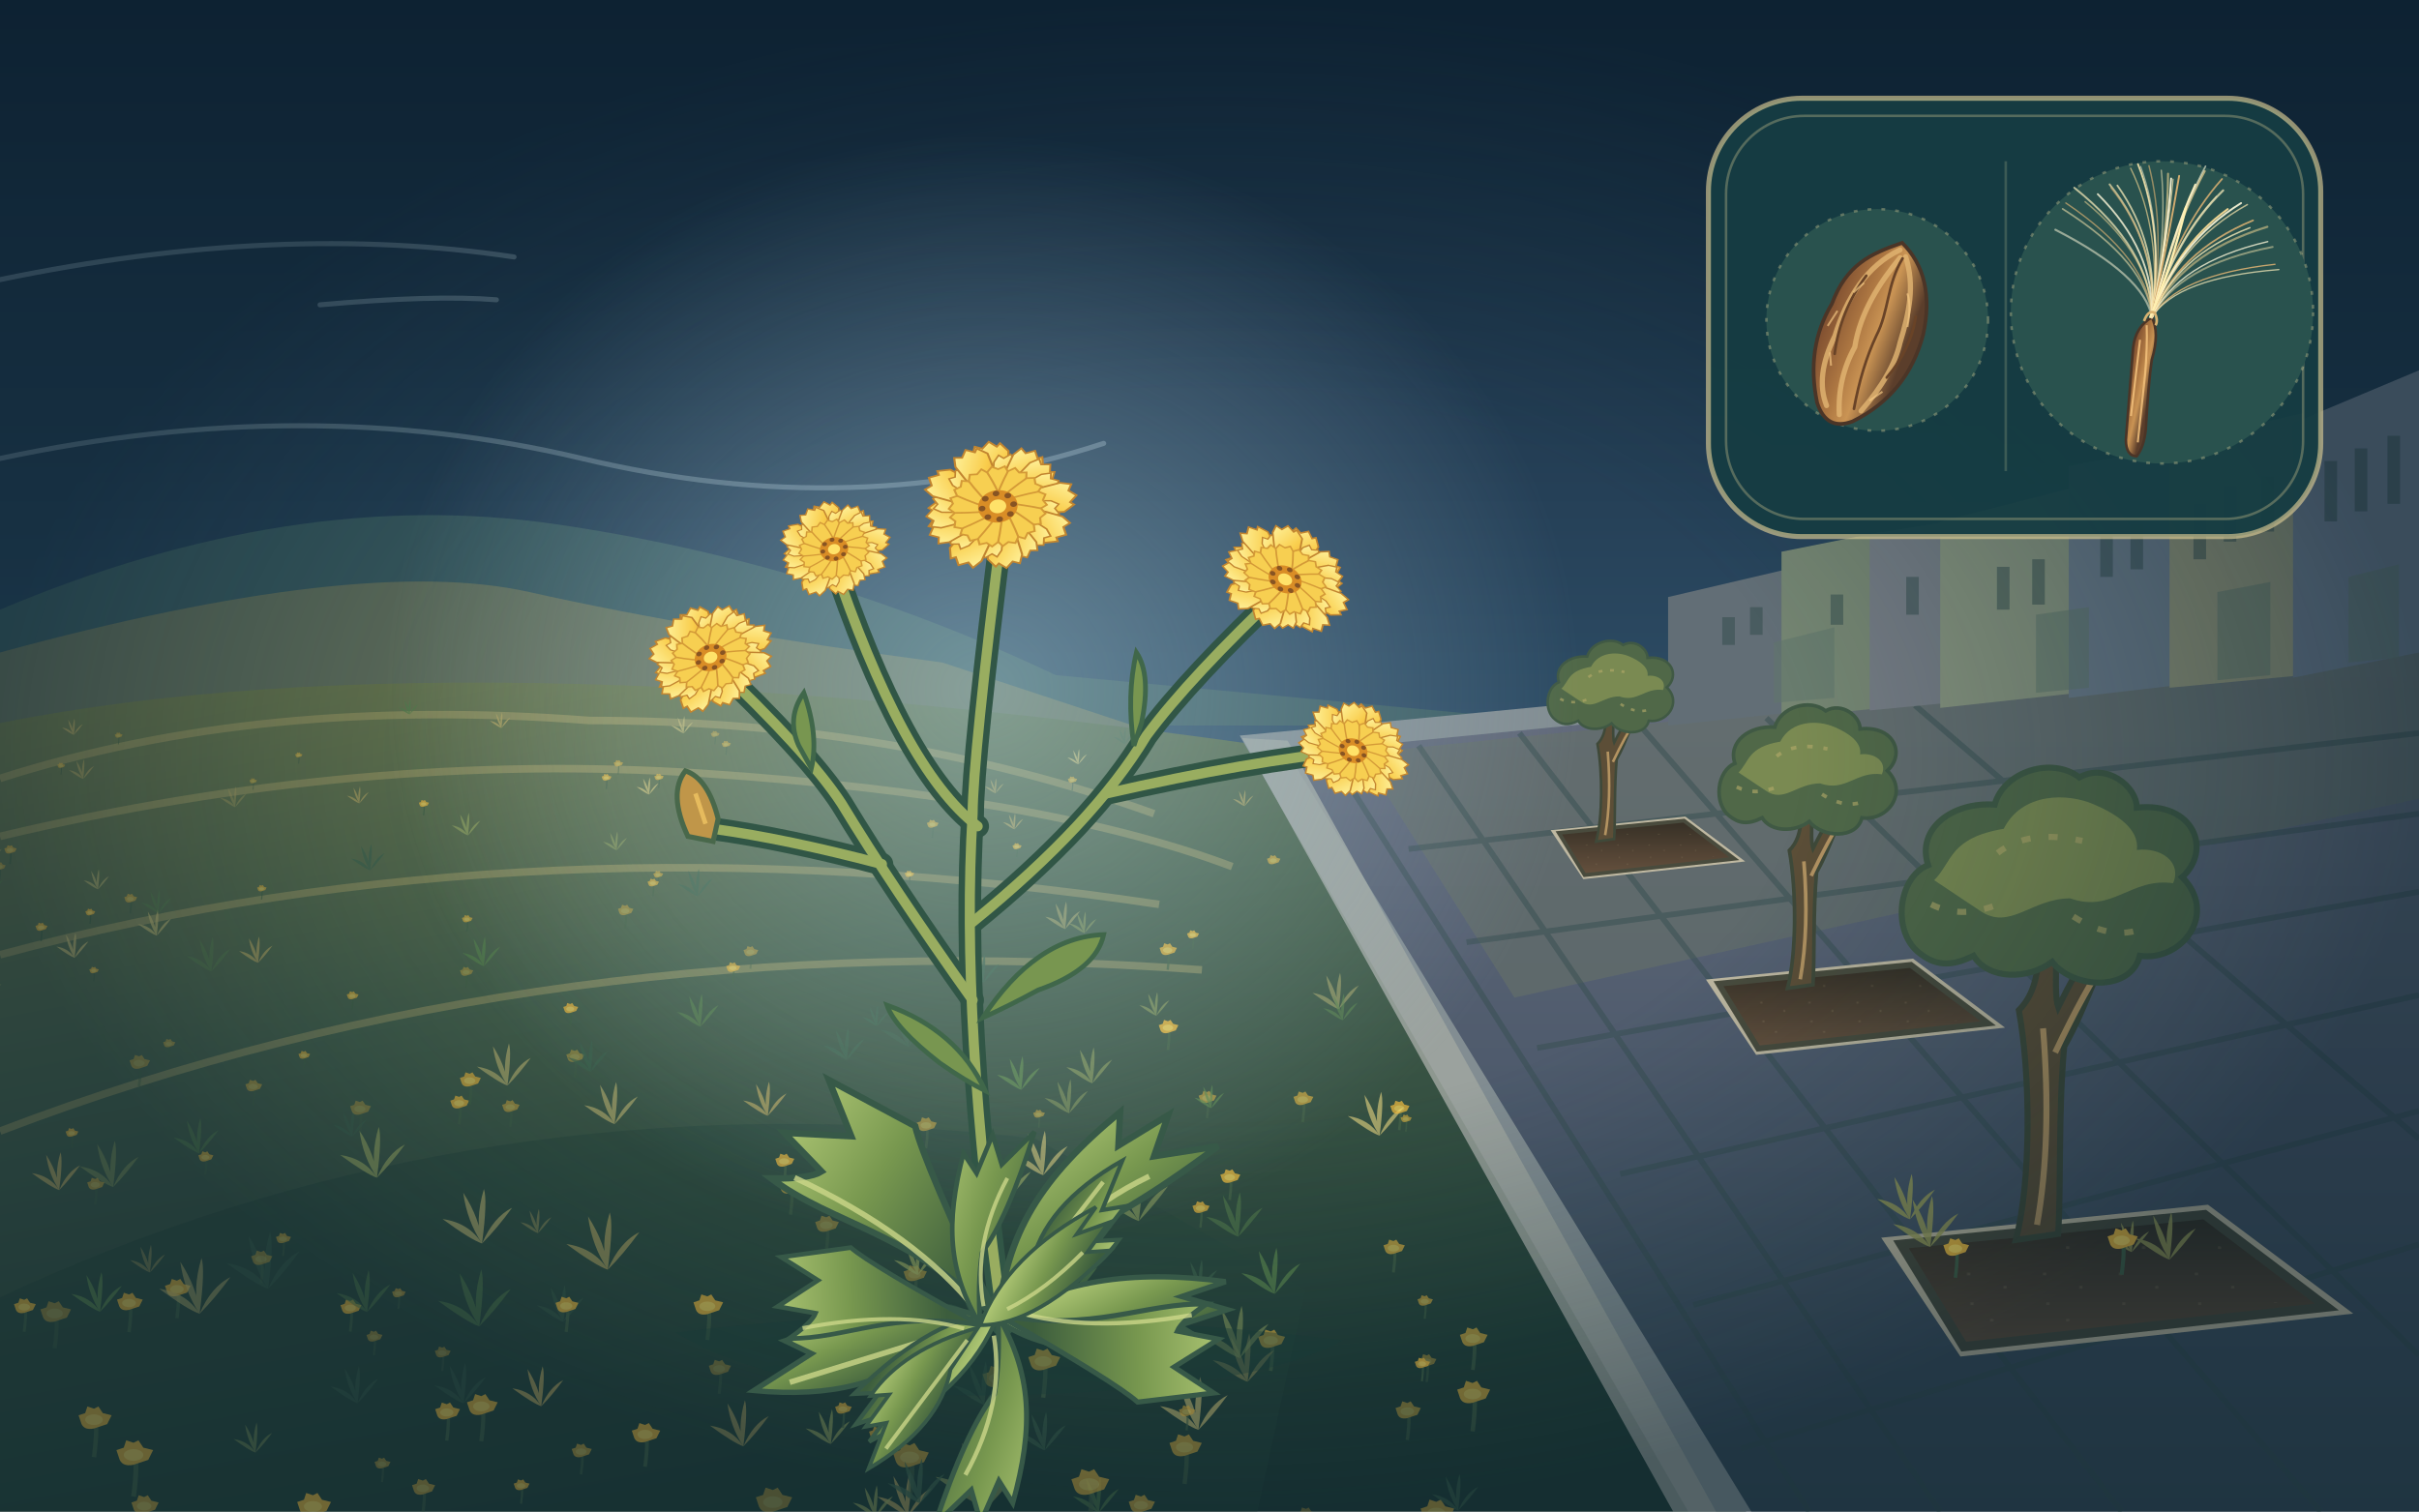
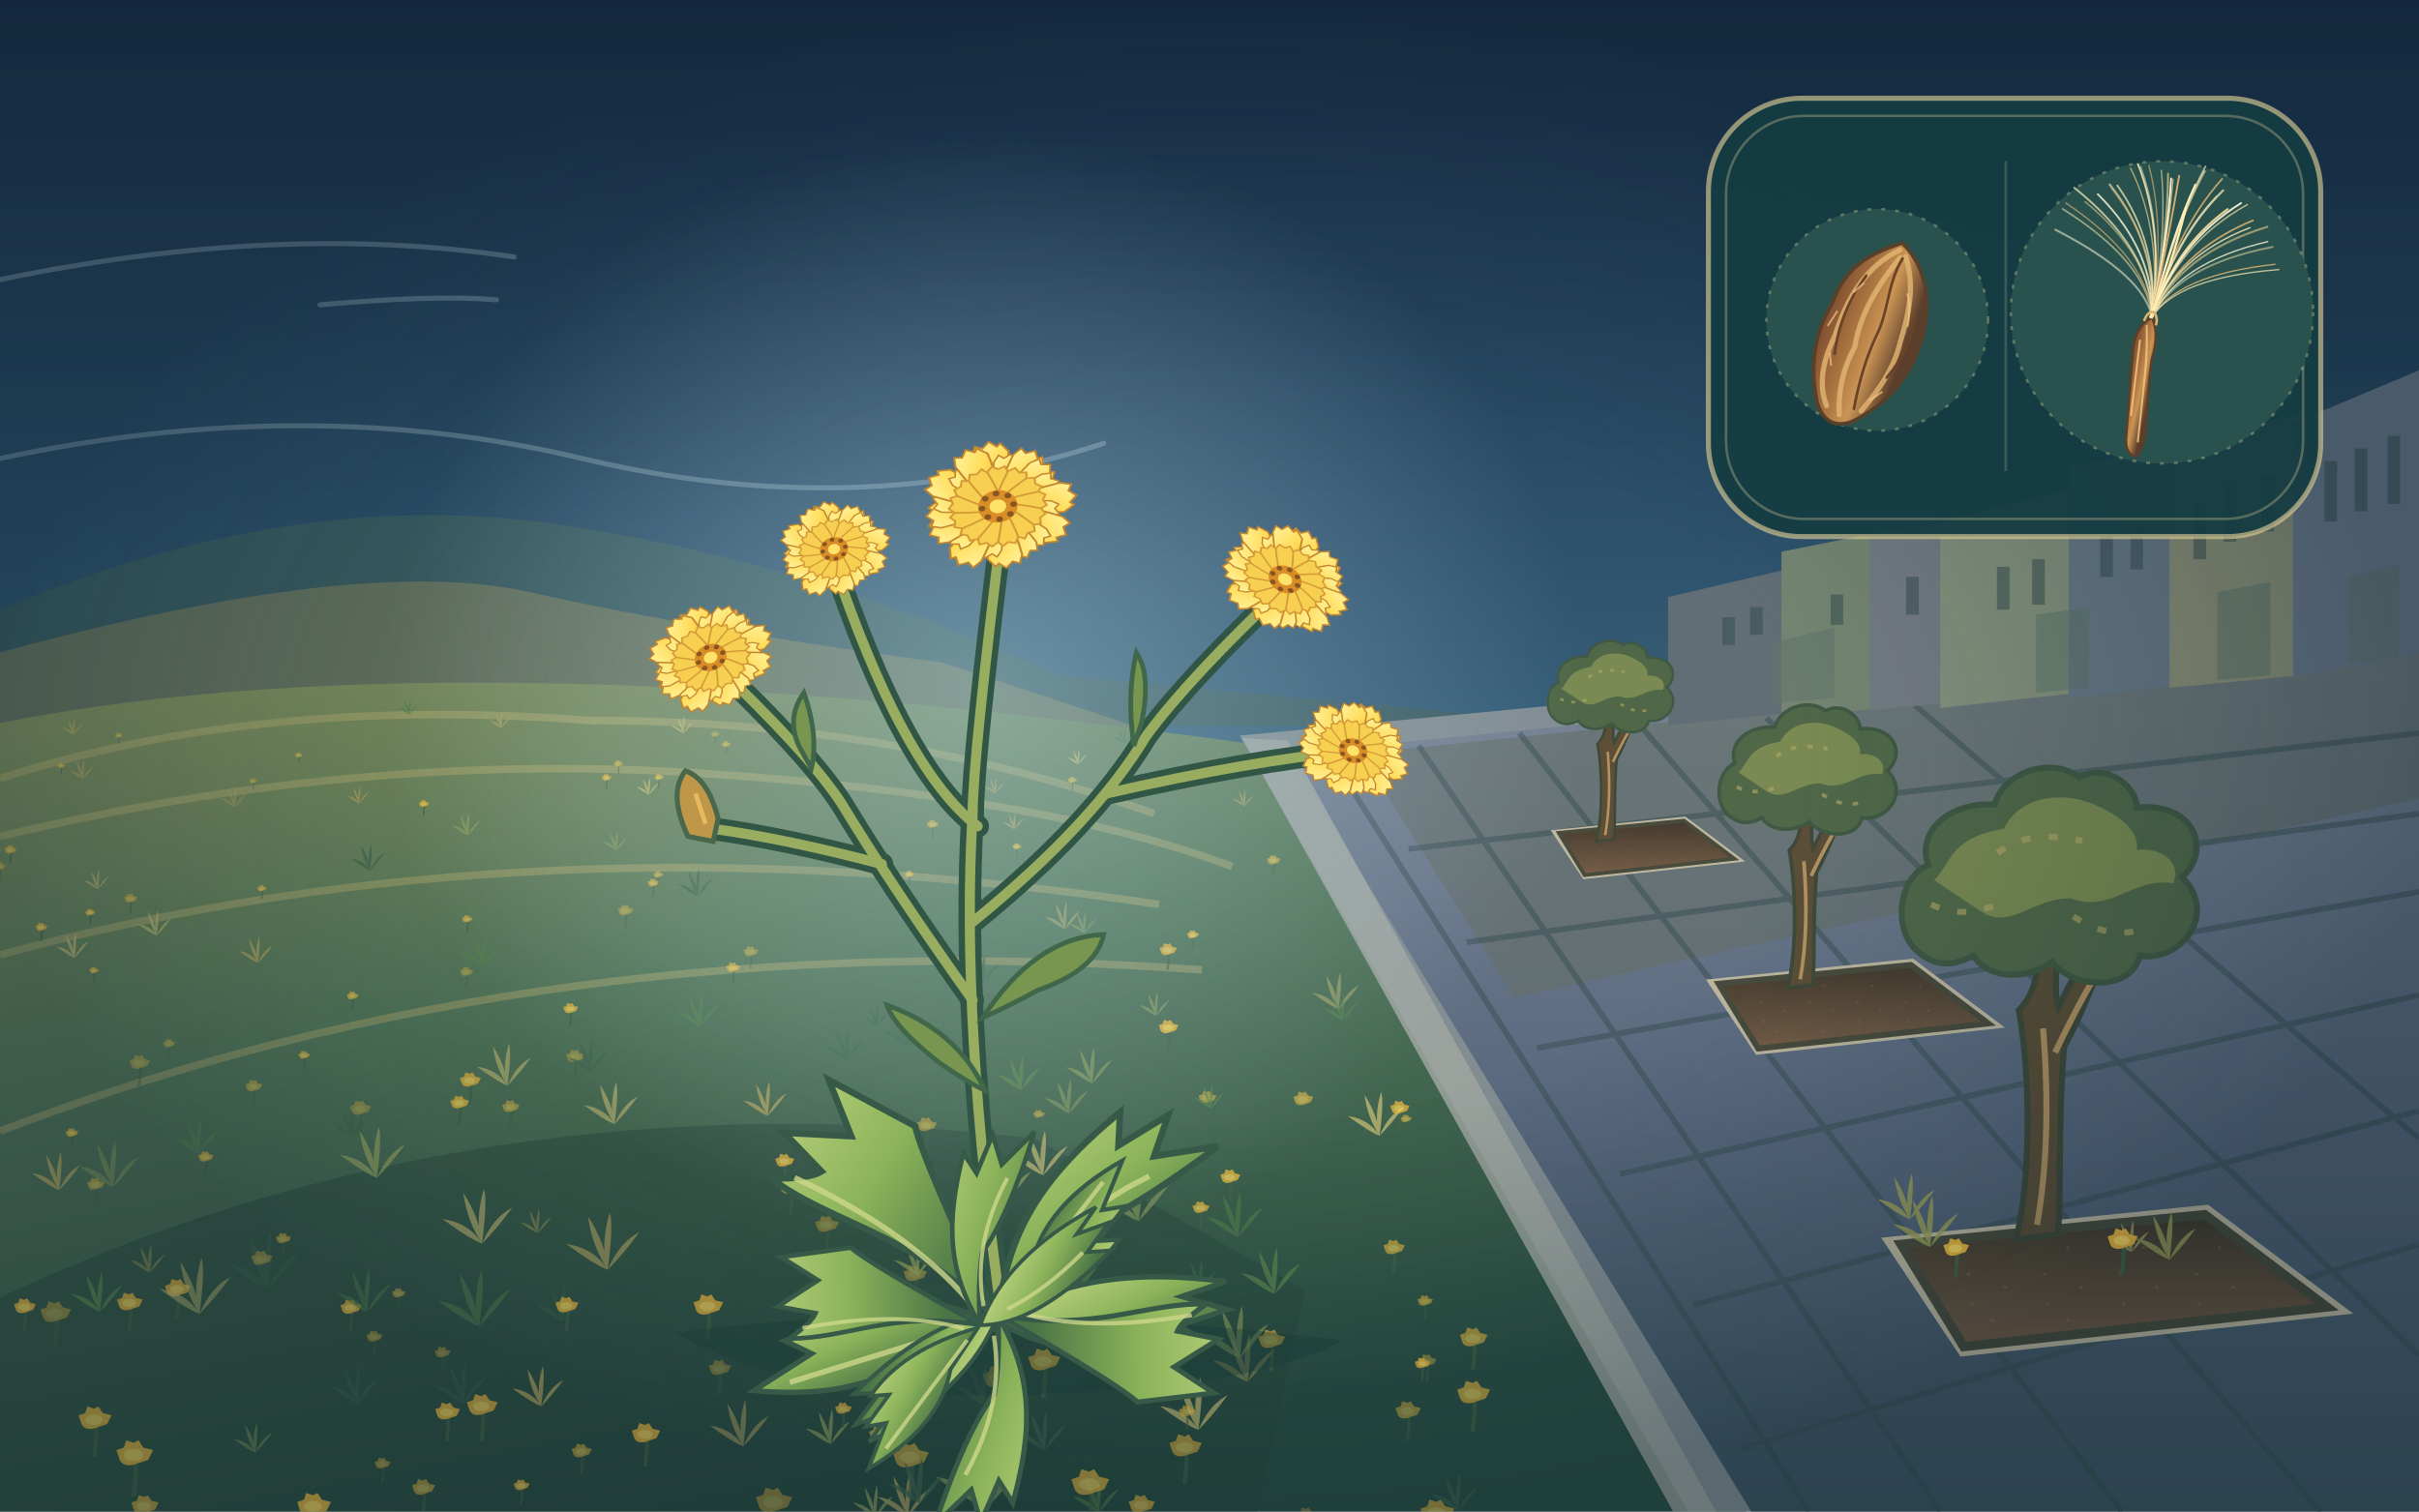
<svg xmlns="http://www.w3.org/2000/svg" width="960" height="600" viewBox="0 0 960 600" role="img" aria-labelledby="title desc">
  <defs>
    <linearGradient id="sky" x2="0" y2="1">
-       <stop stop-color="#14263a" />
-       <stop offset=".55" stop-color="#31526b" />
-       <stop offset="1" stop-color="#706e78" />
+       <stop stop-color="#192e48" />
+       <stop offset=".55" stop-color="#3a657f" />
+       <stop offset="1" stop-color="#858291" />
    </linearGradient>
    <linearGradient id="field" x2=".4" y2="1">
-       <stop stop-color="#778152" />
-       <stop offset=".43" stop-color="#49634d" />
-       <stop offset="1" stop-color="#223e37" />
+       <stop stop-color="#899660" />
+       <stop offset=".43" stop-color="#55785a" />
+       <stop offset="1" stop-color="#2b4f43" />
    </linearGradient>
    <linearGradient id="stone" x2="0" y2="1">
-       <stop stop-color="#666d7d" />
-       <stop offset=".56" stop-color="#4b586a" />
-       <stop offset="1" stop-color="#354956" />
+       <stop stop-color="#7b8697" />
+       <stop offset=".56" stop-color="#58677d" />
+       <stop offset="1" stop-color="#3d5562" />
    </linearGradient>
    <linearGradient id="soil" x2="0" y2="1">
-       <stop stop-color="#352f25" />
-       <stop offset="1" stop-color="#66513e" />
+       <stop stop-color="#433a2c" />
+       <stop offset="1" stop-color="#775e48" />
    </linearGradient>
    <linearGradient id="blade" x2=".65" y2="1">
      <stop stop-color="#bfd580" />
-       <stop offset=".52" stop-color="#78984f" />
-       <stop offset="1" stop-color="#3c5d3d" />
+       <stop offset=".52" stop-color="#8bb35a" />
+       <stop offset="1" stop-color="#4b7446" />
    </linearGradient>
    <linearGradient id="ray" x2=".6" y2="1">
      <stop stop-color="#fff5a2" />
-       <stop offset=".59" stop-color="#f9cd4c" />
+       <stop offset=".59" stop-color="#ffda55" />
      <stop offset="1" stop-color="#e89b2c" />
    </linearGradient>
    <radialGradient id="halo">
      <stop stop-color="#abcfd9" stop-opacity=".48" />
      <stop offset="1" stop-color="#adcbde" stop-opacity="0" />
    </radialGradient>
    <radialGradient id="edge">
      <stop offset=".48" stop-color="#09282d" stop-opacity="0" />
-       <stop offset="1" stop-color="#071d2a" stop-opacity=".48" />
+       <stop offset="1" stop-color="#071d2a" stop-opacity=".32" />
    </radialGradient>
    <pattern id="dots" width="23" height="27" patternUnits="userSpaceOnUse">
      <path d="M3 4h1m3 12h1m11-4h1m0 9h1M3 26h1" stroke="#fbe8b1" stroke-width=".8" opacity=".24" />
    </pattern>
    <clipPath id="field-clip">
      <path d="M0 287Q191 249 536 301L693 600H0Z" />
    </clipPath>
    <path id="petal" d="M-2 1Q-4-10-5-18l1-3 2 1 2-2 2 2 1-1 2 3Q4-8 2 1Z" />
    <path id="inner-petal" d="M-1.4 1Q-3-7-3.4-13L-2-15 0-14l2-1 1 2Q3-5 1.4 1Z" />
    <g id="rosette">
      <path d="M0 0C-14-23-30-28-41-41q8 2 11 1l-6-10 14 4-2-13 16 14Q-8-37 0 0Z" fill="url(#blade)" stroke="#375948" stroke-width="1.4" />
      <path d="M0 0C6-18 16-28 36-38l-2 7 12-4-5 8 14 1Q30-15 17-14 9-9 0 0Z" fill="url(#blade)" stroke="#375948" stroke-width="1.4" />
      <path d="M-1 0Q-21-13-38-11l4 4-12 1 5 4-14 5q24 8 39-1Z" fill="url(#blade)" stroke="#375948" stroke-width="1.15" />
      <path d="M0 0q21-8 50 3l-10 1 9 5-11 1 5 5Q11 13 0 0Z" fill="url(#blade)" stroke="#375948" stroke-width="1.15" />
      <path d="M-4-3q-9-19-32-37M5-3q12-15 34-20M-6 0l-41 3M9 3q12 5 28 6" fill="none" stroke="#ced98b" stroke-width="1.2" opacity=".78" />
    </g>
    <g id="grass-tuft">
      <path d="M0 0q-1-13-10-27Q-8-12 0 0M0 0q6-14 16-19Q8-8 0 0M0 0q3-23 1-29Q-4-12 0 0M0 0q-7-11-21-13Q-6-2 0 0" fill="currentColor" />
    </g>
    <g id="little-flower">
      <path d="M0 15Q2 0 0-5" fill="none" stroke="#466448" stroke-width="2" />
      <path d="M0 2Q-5 3-6-1L-7-4l3-1 1-3 3 1 2-1 2 3 4 1-2 4Z" fill="#efba3e" />
      <ellipse cy="-2" rx="4" ry="2.4" fill="#ffdb5d" />
    </g>
    <g id="well">
      <path d="m-53 1 99-10 44 33-119 13Z" fill="#bfb8a1" />
      <path d="m-47 3 92-9 37 28-110 12Z" fill="url(#soil)" stroke="#494b3d" stroke-width="2.8" />
      <path d="M-36 9q48-10 82-8l28 19-101 10Z" fill="url(#dots)" opacity=".47" />
    </g>
    <g id="street-tree">
      <path d="M-5 6C0-13 0-48-4-70c9-9 6-24 7-38l4 1c3 10 0 30 2 36 3-6 10-20 16-25l4 2c-7 8-10 22-18 36C9-36 10-12 9 4Z" fill="#5c4e37" stroke="#3f4939" stroke-width="2" />
      <path d="M2 1Q7-27 4-64m4 8q10-21 17-31" fill="none" stroke="#b39361" stroke-width="2" />
      <path d="M-37-89c-9-7-7-25 3-29-4-12 8-21 22-20 3-11 19-16 28-9 9-5 19 3 19 10 19-2 25 14 15 23 12 12 0 28-14 26-3 12-22 11-29 2-8 6-21 6-26-2-8 4-13 3-18-1Z" fill="#506848" stroke="#405944" stroke-width="2" />
      <path d="M-32-113c6-6 5-14 23-17 6-12 21-12 30-8 7 3 15 8 14 15 8-1 15 4 12 11-14-2-20 10-34 5-13 0-20 11-30 4Z" fill="#819054" opacity=".87" />
      <path d="M-33-105q10 5 22 0m0-17q10-8 28-4m-3 25q14 9 25 3" fill="none" stroke="#b1a867" stroke-width="2" stroke-dasharray="3 6" opacity=".64" />
    </g>
    <g id="bloom">
      <path d="M-15 0q4 15 14 15Q9 13 15 0Z" fill="#72924f" stroke="#3f6743" stroke-width="1.1" />
      <g fill="url(#ray)" stroke="#c28530" stroke-width=".59">
        <use href="#petal" transform="rotate(0) scale(1.12)" />
        <use href="#petal" transform="rotate(18) scale(0.90)" />
        <use href="#petal" transform="rotate(36) scale(1.06)" />
        <use href="#petal" transform="rotate(54) scale(1.00)" />
        <use href="#petal" transform="rotate(72) scale(0.94)" />
        <use href="#petal" transform="rotate(90) scale(1.11)" />
        <use href="#petal" transform="rotate(108) scale(0.88)" />
        <use href="#petal" transform="rotate(126) scale(1.10)" />
        <use href="#petal" transform="rotate(144) scale(0.95)" />
        <use href="#petal" transform="rotate(162) scale(0.99)" />
        <use href="#petal" transform="rotate(180) scale(1.07)" />
        <use href="#petal" transform="rotate(198) scale(0.89)" />
        <use href="#petal" transform="rotate(216) scale(1.12)" />
        <use href="#petal" transform="rotate(234) scale(0.90)" />
        <use href="#petal" transform="rotate(252) scale(1.05)" />
        <use href="#petal" transform="rotate(270) scale(1.01)" />
        <use href="#petal" transform="rotate(288) scale(0.93)" />
        <use href="#petal" transform="rotate(306) scale(1.11)" />
        <use href="#petal" transform="rotate(324) scale(0.88)" />
        <use href="#petal" transform="rotate(342) scale(1.09)" />
      </g>
      <g fill="#f7cf51" stroke="#d49a37" stroke-width=".64">
        <use href="#inner-petal" transform="rotate(7.0)" />
        <use href="#inner-petal" transform="rotate(34.69)" />
        <use href="#inner-petal" transform="rotate(62.38)" />
        <use href="#inner-petal" transform="rotate(90.07)" />
        <use href="#inner-petal" transform="rotate(117.76)" />
        <use href="#inner-petal" transform="rotate(145.45)" />
        <use href="#inner-petal" transform="rotate(173.14)" />
        <use href="#inner-petal" transform="rotate(200.83)" />
        <use href="#inner-petal" transform="rotate(228.52)" />
        <use href="#inner-petal" transform="rotate(256.21)" />
        <use href="#inner-petal" transform="rotate(283.9)" />
        <use href="#inner-petal" transform="rotate(311.59)" />
        <use href="#inner-petal" transform="rotate(339.28)" />
      </g>
      <circle r="6.1" fill="#d98d26" />
      <circle cx="4.9" cy="0.0" r="1.05" fill="#875423" />
      <circle cx="3.5" cy="3.5" r="1.05" fill="#875423" />
      <circle cx="0.0" cy="4.9" r="1.05" fill="#875423" />
      <circle cx="-3.5" cy="3.5" r="1.05" fill="#875423" />
      <circle cx="-4.9" cy="0.0" r="1.05" fill="#875423" />
      <circle cx="-3.5" cy="-3.5" r="1.05" fill="#875423" />
      <circle cx="-0.0" cy="-4.9" r="1.05" fill="#875423" />
      <circle cx="3.5" cy="-3.5" r="1.05" fill="#875423" />
      <circle r="2.6" fill="#ffe269" />
    </g>
    <linearGradient id="fruit" x2=".92" y2=".1">
      <stop stop-color="#78482d" />
      <stop offset=".44" stop-color="#ad7742" />
      <stop offset=".66" stop-color="#ca9454" />
      <stop offset="1" stop-color="#5b3e2b" />
    </linearGradient>
    <g id="plain">
      <g>
-         <path d="M0 -38C-11-30-19-23-20-6Q-25 14-14 34Q-7 44 2 37Q20 20 19-5Q17-29 0-38Z" fill="url(#fruit)" stroke="#4b3527" stroke-width="1.5" />
+         <path d="M0 -38C-11-30-19-23-20-6Q-25 14-14 34Q-7 44 2 37Q20 20 19-5Q17-29 0-38Z" fill="url(#fruit)" stroke="#59402a" stroke-width="1.5" />
        <path d="M0-35C-11-25-15-10-15 6q-3 18 5 28M1-32C-4-20-8-6-6 8q-3 14 2 28M3-33c7 10 8 21 8 34q1 13-7 31" fill="none" stroke="#e2b471" stroke-width="2.1" stroke-linecap="round" opacity=".82" />
        <path d="M2-32C-1-20 3-10 1 1q-2 14 0 31M-10-21q-6 17-3 34m27-24q2 13-4 27" fill="none" stroke="#694327" stroke-width="1.1" stroke-linecap="round" />
        <path d="M-13-13l3-5m-9 21 2-7m4 22-2-5m21 14 4-5m2-28q-1-9-4-13" fill="none" stroke="#f6ca84" stroke-width=".8" opacity=".67" />
      </g>
    </g>
    <g id="plumed">
      <g>
-         <path d="M0 0C4 5 6 13 5 24q1 14 5 40q1 10-2 16Q2 81 0 72l-7-53Q-8 7 0 0Z" fill="url(#fruit)" stroke="#4b3527" stroke-width="1.5" />
+         <path d="M0 0C4 5 6 13 5 24q1 14 5 40q1 10-2 16Q2 81 0 72l-7-53Q-8 7 0 0Z" fill="url(#fruit)" stroke="#59402a" stroke-width="1.5" />
        <path d="M-2 5Q1 17 3 33l4 39M-4 14l4 44" fill="none" stroke="#f4c27c" stroke-width="1.2" opacity=".84" />
        <g fill="none" stroke-linecap="round">
          <path d="M0 0Q-9.1 -22.7 -64.8 -37.8" stroke="#fff9da" stroke-width="1.21" opacity="0.52" />
          <path d="M0 0Q-8.8 -30.3 -63.2 -50.4" stroke="#fae7ae" stroke-width="0.98" opacity="0.55" />
          <path d="M0 0Q-8.7 -32.5 -62.1 -54.1" stroke="#d4ad70" stroke-width="0.79" opacity="0.71" />
          <path d="M0 0Q-8.3 -38.2 -59.2 -63.7" stroke="#fff1bd" stroke-width="1.10" opacity="0.69" />
          <path d="M0 0Q-7.2 -34.2 -51.4 -57.1" stroke="#f8da94" stroke-width="0.88" opacity="0.51" />
          <path d="M0 0Q-6.3 -37.7 -45.2 -62.9" stroke="#fff9da" stroke-width="1.06" opacity="0.80" />
          <path d="M0 0Q-5.6 -41.9 -39.7 -69.8" stroke="#fae7ae" stroke-width="1.13" opacity="0.67" />
          <path d="M0 0Q-5.4 -40.9 -38.6 -68.1" stroke="#d4ad70" stroke-width="0.85" opacity="0.52" />
          <path d="M0 0Q-4.9 -42.1 -35.2 -70.1" stroke="#fff1bd" stroke-width="1.02" opacity="0.71" />
          <path d="M0 0Q-4.2 -48.8 -29.8 -81.4" stroke="#f8da94" stroke-width="0.76" opacity="0.64" />
          <path d="M0 0Q-3.4 -50.2 -24.4 -83.6" stroke="#fff9da" stroke-width="0.72" opacity="0.53" />
          <path d="M0 0Q-3.7 -50.7 -26.2 -84.6" stroke="#fae7ae" stroke-width="1.01" opacity="0.90" />
          <path d="M0 0Q-2.8 -51.0 -19.8 -85.0" stroke="#d4ad70" stroke-width="0.83" opacity="0.64" />
          <path d="M0 0Q-1.7 -50.3 -12.3 -83.9" stroke="#fff1bd" stroke-width="0.81" opacity="0.53" />
          <path d="M0 0Q-1.1 -49.7 -8.1 -82.8" stroke="#f8da94" stroke-width="1.17" opacity="0.60" />
          <path d="M0 0Q-0.8 -48.3 -5.8 -80.5" stroke="#fff9da" stroke-width="1.02" opacity="0.96" />
          <path d="M0 0Q-0.6 -48.2 -4.6 -80.3" stroke="#fae7ae" stroke-width="0.69" opacity="0.69" />
          <path d="M0 0Q-0.2 -49.7 -1.6 -82.9" stroke="#d4ad70" stroke-width="1.08" opacity="0.98" />
          <path d="M0 0Q1.2 -48.0 8.5 -80.0" stroke="#fff1bd" stroke-width="0.99" opacity="0.98" />
          <path d="M0 0Q1.7 -53.1 12.2 -88.6" stroke="#f8da94" stroke-width="1.26" opacity="0.67" />
          <path d="M0 0Q1.7 -54.9 12.1 -91.5" stroke="#fff9da" stroke-width="0.94" opacity="0.58" />
          <path d="M0 0Q3.1 -45.5 21.8 -75.8" stroke="#fae7ae" stroke-width="0.79" opacity="0.53" />
          <path d="M0 0Q3.2 -51.8 22.9 -86.3" stroke="#d4ad70" stroke-width="0.99" opacity="0.89" />
          <path d="M0 0Q3.5 -48.0 24.9 -80.0" stroke="#fff1bd" stroke-width="1.22" opacity="0.71" />
          <path d="M0 0Q4.2 -42.0 29.7 -70.0" stroke="#f8da94" stroke-width="1.16" opacity="0.94" />
          <path d="M0 0Q5.1 -45.0 36.5 -75.0" stroke="#fff9da" stroke-width="1.09" opacity="0.90" />
          <path d="M0 0Q5.6 -44.9 40.2 -74.9" stroke="#fae7ae" stroke-width="0.84" opacity="0.69" />
          <path d="M0 0Q6.3 -40.0 45.3 -66.7" stroke="#d4ad70" stroke-width="1.00" opacity="0.90" />
          <path d="M0 0Q6.2 -37.3 44.4 -62.2" stroke="#fff1bd" stroke-width="0.86" opacity="0.77" />
          <path d="M0 0Q7.6 -38.9 54.1 -64.8" stroke="#f8da94" stroke-width="1.25" opacity="0.52" />
          <path d="M0 0Q7.9 -33.9 56.1 -56.5" stroke="#fff9da" stroke-width="0.80" opacity="0.77" />
          <path d="M0 0Q8.3 -32.4 59.5 -54.1" stroke="#fae7ae" stroke-width="1.10" opacity="0.48" />
          <path d="M0 0Q8.8 -26.8 62.9 -44.6" stroke="#d4ad70" stroke-width="0.74" opacity="0.92" />
          <path d="M0 0Q9.2 -25.3 65.7 -42.1" stroke="#fff1bd" stroke-width="0.76" opacity="0.71" />
          <path d="M-1 0Q5-31 6-66" stroke="#fff0b1" stroke-width="1.3" />
        </g>
        <path d="M-4 3Q-3-4 1-3q3 4 2 7" fill="none" stroke="#d9b270" stroke-width="1.5" />
      </g>
    </g>
  </defs>
  <path fill="url(#sky)" d="M0 0h960v600H0z" />
  <path d="M0 182Q122 156 231 182t207-6m-438-65q111-23 204-9m-77 19q45-4 70-2" fill="none" stroke="#b0c6d1" opacity=".37" stroke-width="2" stroke-linecap="round" />
  <path d="M0 242q116-49 220-34t199 60l215 20H0Z" fill="#3c5d63" />
  <path d="M0 259q143-39 210-24t164 28l115 38H0Z" fill="#6d775f" opacity=".88" />
  <path d="M0 287Q191 249 536 301L693 600H0Z" fill="url(#field)" />
  <path d="M0 309q103-33 234-23 121 0 224 37m-458 9q143-34 279-25t210 37M0 379q212-57 460-20M0 449q217-83 477-64" fill="none" stroke="#d9c177" opacity=".34" stroke-width="3" />
  <path d="M0 515q190-89 411-63l107 60-19 88H0Z" fill="#29493d" opacity=".46" />
  <g clip-path="url(#field-clip)">
    <use href="#little-flower" transform="translate(240.6 309.3) scale(0.260)" opacity="0.70" />
    <use href="#little-flower" transform="translate(311.2 462.0) scale(0.504)" opacity="0.79" />
    <use href="#little-flower" transform="translate(37.3 565.3) scale(0.874)" opacity="0.74" />
    <use href="#little-flower" transform="translate(392.4 477.8) scale(0.436)" opacity="0.55" />
    <use href="#little-flower" transform="translate(167.8 592.0) scale(0.611)" opacity="0.58" />
    <use href="#little-flower" transform="translate(479.0 436.8) scale(0.471)" opacity="0.52" />
    <use href="#grass-tuft" color="#c4ba73" transform="translate(38.9 353.0) scale(0.273)" opacity="0.58" />
    <use href="#grass-tuft" color="#b6a762" transform="translate(360.4 601.7) scale(0.583)" opacity="0.77" />
    <use href="#grass-tuft" color="#426850" transform="translate(141.9 557.0) scale(0.511)" opacity="0.45" />
    <use href="#little-flower" transform="translate(473.3 371.8) scale(0.316)" opacity="0.77" />
    <use href="#grass-tuft" color="#5b854e" transform="translate(39.7 520.7) scale(0.541)" opacity="0.82" />
    <use href="#little-flower" transform="translate(362.9 507.2) scale(0.618)" opacity="0.44" />
    <use href="#grass-tuft" color="#5b854e" transform="translate(436.1 600.4) scale(0.492)" opacity="0.62" />
    <use href="#grass-tuft" color="#c4ba73" transform="translate(414.0 466.5) scale(0.607)" opacity="0.73" />
    <use href="#little-flower" transform="translate(47.0 292.4) scale(0.205)" opacity="0.49" />
    <use href="#little-flower" transform="translate(570.0 602.4) scale(0.893)" opacity="0.65" />
    <use href="#little-flower" transform="translate(553.0 496.6) scale(0.566)" opacity="0.64" />
    <use href="#grass-tuft" color="#95a560" transform="translate(433.5 430.0) scale(0.492)" opacity="0.57" />
    <use href="#little-flower" transform="translate(579.1 382.9) scale(0.461)" opacity="0.55" />
    <use href="#little-flower" transform="translate(112.3 492.6) scale(0.398)" opacity="0.58" />
    <use href="#little-flower" transform="translate(9.6 520.0) scale(0.577)" opacity="0.81" />
    <use href="#little-flower" transform="translate(206.8 590.6) scale(0.419)" opacity="0.76" />
    <use href="#little-flower" transform="translate(226.3 401.3) scale(0.394)" opacity="0.79" />
    <use href="#little-flower" transform="translate(366.9 545.0) scale(0.462)" opacity="0.48" />
    <use href="#little-flower" transform="translate(452.8 598.9) scale(0.694)" opacity="0.68" />
    <use href="#little-flower" transform="translate(139.0 520.3) scale(0.553)" opacity="0.81" />
    <use href="#grass-tuft" color="#95a560" transform="translate(391.4 598.7) scale(0.958)" opacity="0.67" />
    <use href="#grass-tuft" color="#b6a762" transform="translate(23.5 472.4) scale(0.517)" opacity="0.80" />
    <use href="#grass-tuft" color="#b6a762" transform="translate(241.2 504.0) scale(0.783)" opacity="0.68" />
    <use href="#little-flower" transform="translate(438.9 478.3) scale(0.534)" opacity="0.55" />
    <use href="#little-flower" transform="translate(576.7 369.5) scale(0.297)" opacity="0.64" />
    <use href="#little-flower" transform="translate(463.4 378.1) scale(0.458)" opacity="0.75" />
    <use href="#grass-tuft" color="#95a560" transform="translate(329.7 573.2) scale(0.475)" opacity="0.70" />
    <use href="#little-flower" transform="translate(53.0 579.5) scale(0.971)" opacity="0.76" />
    <use href="#grass-tuft" color="#b6a762" transform="translate(33.0 309.2) scale(0.269)" opacity="0.63" />
    <use href="#grass-tuft" color="#95a560" transform="translate(149.6 467.5) scale(0.695)" opacity="0.80" />
    <use href="#little-flower" transform="translate(384.3 501.1) scale(0.630)" opacity="0.77" />
    <use href="#little-flower" transform="translate(280.7 520.1) scale(0.785)" opacity="0.81" />
    <use href="#grass-tuft" color="#426850" transform="translate(348.0 407.3) scale(0.278)" opacity="0.75" />
    <use href="#little-flower" transform="translate(370.0 327.9) scale(0.310)" opacity="0.65" />
    <use href="#grass-tuft" color="#b6a762" transform="translate(295.0 574.1) scale(0.630)" opacity="0.61" />
    <use href="#little-flower" transform="translate(158.1 514.2) scale(0.359)" opacity="0.53" />
    <use href="#grass-tuft" color="#b6a762" transform="translate(493.9 320.0) scale(0.221)" opacity="0.68" />
    <use href="#grass-tuft" color="#c4ba73" transform="translate(243.9 446.2) scale(0.576)" opacity="0.69" />
    <use href="#little-flower" transform="translate(348.4 570.3) scale(0.503)" opacity="0.69" />
    <use href="#grass-tuft" color="#95a560" transform="translate(44.9 471.2) scale(0.632)" opacity="0.48" />
    <use href="#little-flower" transform="translate(245.3 303.7) scale(0.247)" opacity="0.54" />
    <use href="#grass-tuft" color="#426850" transform="translate(476.5 512.0) scale(0.411)" opacity="0.61" />
    <use href="#little-flower" transform="translate(81.5 460.2) scale(0.397)" opacity="0.66" />
    <use href="#little-flower" transform="translate(584.5 532.8) scale(0.733)" opacity="0.64" />
    <use href="#little-flower" transform="translate(370.3 527.4) scale(0.576)" opacity="0.81" />
    <use href="#grass-tuft" color="#5b854e" transform="translate(145.7 520.8) scale(0.574)" opacity="0.55" />
    <use href="#little-flower" transform="translate(470.1 576.2) scale(0.855)" opacity="0.63" />
    <use href="#grass-tuft" color="#b6a762" transform="translate(213.5 489.5) scale(0.332)" opacity="0.44" />
    <use href="#little-flower" transform="translate(504.3 533.5) scale(0.712)" opacity="0.72" />
    <use href="#grass-tuft" color="#95a560" transform="translate(451.9 484.7) scale(0.727)" opacity="0.59" />
    <use href="#grass-tuft" color="#c4ba73" transform="translate(62.2 371.4) scale(0.354)" opacity="0.66" />
    <use href="#little-flower" transform="translate(367.5 447.8) scale(0.533)" opacity="0.51" />
    <use href="#grass-tuft" color="#5b854e" transform="translate(423.7 517.1) scale(0.738)" opacity="0.65" />
    <use href="#little-flower" transform="translate(517.0 437.5) scale(0.526)" opacity="0.58" />
    <use href="#little-flower" transform="translate(442.9 308.4) scale(0.211)" opacity="0.66" />
    <use href="#grass-tuft" color="#c4ba73" transform="translate(531.3 400.6) scale(0.497)" opacity="0.47" />
    <use href="#grass-tuft" color="#95a560" transform="translate(364.3 506.1) scale(0.455)" opacity="0.70" />
    <use href="#grass-tuft" color="#426850" transform="translate(578.7 599.6) scale(0.498)" opacity="0.57" />
    <use href="#little-flower" transform="translate(313.7 472.4) scale(0.651)" opacity="0.56" />
    <use href="#little-flower" transform="translate(175.5 537.9) scale(0.420)" opacity="0.44" />
    <use href="#little-flower" transform="translate(55.2 423.1) scale(0.542)" opacity="0.44" />
    <use href="#grass-tuft" color="#426850" transform="translate(390.3 390.1) scale(0.393)" opacity="0.80" />
    <use href="#little-flower" transform="translate(589.5 349.2) scale(0.319)" opacity="0.66" />
    <use href="#grass-tuft" color="#95a560" transform="translate(347.5 602.1) scale(0.430)" opacity="0.72" />
    <use href="#grass-tuft" color="#b6a762" transform="translate(495.1 548.5) scale(0.660)" opacity="0.48" />
    <use href="#grass-tuft" color="#95a560" transform="translate(-6.9 399.4) scale(0.465)" opacity="0.65" />
    <use href="#little-flower" transform="translate(70.2 513.1) scale(0.676)" opacity="0.75" />
    <use href="#grass-tuft" color="#b6a762" transform="translate(102.4 382.2) scale(0.359)" opacity="0.75" />
    <use href="#grass-tuft" color="#426850" transform="translate(139.8 451.2) scale(0.359)" opacity="0.60" />
    <use href="#grass-tuft" color="#426850" transform="translate(106.4 511.6) scale(0.783)" opacity="0.48" />
    <use href="#grass-tuft" color="#95a560" transform="translate(430.4 370.4) scale(0.294)" opacity="0.53" />
    <use href="#little-flower" transform="translate(370.7 377.7) scale(0.289)" opacity="0.47" />
    <use href="#grass-tuft" color="#95a560" transform="translate(101.4 576.6) scale(0.412)" opacity="0.46" />
    <use href="#grass-tuft" color="#c4ba73" transform="translate(-2.9 341.3) scale(0.224)" opacity="0.59" />
    <use href="#little-flower" transform="translate(182.2 438.9) scale(0.499)" opacity="0.78" />
    <use href="#little-flower" transform="translate(148.4 531.6) scale(0.423)" opacity="0.48" />
    <use href="#little-flower" transform="translate(35.7 362.8) scale(0.261)" opacity="0.77" />
    <use href="#grass-tuft" color="#b6a762" transform="translate(304.7 442.9) scale(0.466)" opacity="0.78" />
    <use href="#grass-tuft" color="#426850" transform="translate(320.1 338.1) scale(0.263)" opacity="0.77" />
    <use href="#grass-tuft" color="#b6a762" transform="translate(-14.6 412.4) scale(0.359)" opacity="0.56" />
    <use href="#grass-tuft" color="#c4ba73" transform="translate(547.5 450.8) scale(0.600)" opacity="0.77" />
    <use href="#grass-tuft" color="#5b854e" transform="translate(480.7 439.9) scale(0.319)" opacity="0.68" />
    <use href="#grass-tuft" color="#426850" transform="translate(386.5 524.0) scale(0.495)" opacity="0.53" />
    <use href="#little-flower" transform="translate(532.7 300.8) scale(0.256)" opacity="0.65" />
    <use href="#little-flower" transform="translate(403.0 573.6) scale(0.515)" opacity="0.62" />
    <use href="#little-flower" transform="translate(120.6 419.6) scale(0.308)" opacity="0.65" />
    <use href="#little-flower" transform="translate(16.3 368.8) scale(0.317)" opacity="0.75" />
    <use href="#little-flower" transform="translate(530.4 293.3) scale(0.234)" opacity="0.72" />
    <use href="#little-flower" transform="translate(21.7 523.0) scale(0.809)" opacity="0.46" />
    <use href="#little-flower" transform="translate(191.0 559.9) scale(0.814)" opacity="0.80" />
    <use href="#little-flower" transform="translate(432.2 591.2) scale(1.002)" opacity="0.72" />
    <use href="#little-flower" transform="translate(-0.2 344.7) scale(0.306)" opacity="0.49" />
    <use href="#grass-tuft" color="#c4ba73" transform="translate(201.4 430.9) scale(0.577)" opacity="0.67" />
    <use href="#grass-tuft" color="#426850" transform="translate(276.9 355.8) scale(0.377)" opacity="0.74" />
    <use href="#grass-tuft" color="#c4ba73" transform="translate(257.6 315.4) scale(0.236)" opacity="0.79" />
    <use href="#grass-tuft" color="#5b854e" transform="translate(190.2 526.5) scale(0.779)" opacity="0.56" />
    <use href="#little-flower" transform="translate(513.5 288.2) scale(0.210)" opacity="0.79" />
    <use href="#little-flower" transform="translate(360.8 347.6) scale(0.250)" opacity="0.73" />
    <use href="#grass-tuft" color="#95a560" transform="translate(458.9 403.2) scale(0.323)" opacity="0.58" />
    <use href="#little-flower" transform="translate(51.7 357.5) scale(0.341)" opacity="0.55" />
    <use href="#grass-tuft" color="#5b854e" transform="translate(62.9 362.5) scale(0.322)" opacity="0.47" />
    <use href="#grass-tuft" color="#426850" transform="translate(414.6 575.7) scale(0.527)" opacity="0.64" />
    <use href="#grass-tuft" color="#426850" transform="translate(146.9 345.5) scale(0.361)" opacity="0.68" />
    <use href="#grass-tuft" color="#426850" transform="translate(223.6 524.7) scale(0.503)" opacity="0.44" />
    <use href="#grass-tuft" color="#b6a762" transform="translate(59.5 505.1) scale(0.378)" opacity="0.43" />
    <use href="#little-flower" transform="translate(505.3 342.3) scale(0.354)" opacity="0.61" />
    <use href="#grass-tuft" color="#5b854e" transform="translate(192.0 383.5) scale(0.404)" opacity="0.74" />
    <use href="#little-flower" transform="translate(139.8 396.0) scale(0.311)" opacity="0.68" />
    <use href="#grass-tuft" color="#426850" transform="translate(562.0 406.9) scale(0.302)" opacity="0.49" />
    <use href="#grass-tuft" color="#b6a762" transform="translate(199.0 289.0) scale(0.219)" opacity="0.82" />
    <use href="#little-flower" transform="translate(414.0 542.1) scale(0.847)" opacity="0.84" />
    <use href="#little-flower" transform="translate(261.4 309.1) scale(0.247)" opacity="0.66" />
    <use href="#little-flower" transform="translate(168.1 319.7) scale(0.267)" opacity="0.77" />
    <use href="#little-flower" transform="translate(285.4 544.5) scale(0.586)" opacity="0.39" />
    <use href="#little-flower" transform="translate(100.5 432.2) scale(0.445)" opacity="0.49" />
    <use href="#grass-tuft" color="#b6a762" transform="translate(402.6 329.2) scale(0.219)" opacity="0.73" />
    <use href="#grass-tuft" color="#c4ba73" transform="translate(422.7 368.8) scale(0.377)" opacity="0.48" />
    <use href="#little-flower" transform="translate(361.0 580.4) scale(0.951)" opacity="0.60" />
    <use href="#little-flower" transform="translate(306.7 598.2) scale(0.961)" opacity="0.49" />
    <use href="#little-flower" transform="translate(403.6 552.2) scale(0.376)" opacity="0.39" />
    <use href="#little-flower" transform="translate(566.2 541.4) scale(0.480)" opacity="0.44" />
    <use href="#grass-tuft" color="#95a560" transform="translate(492.0 539.1) scale(0.714)" opacity="0.63" />
    <use href="#little-flower" transform="translate(228.1 420.5) scale(0.480)" opacity="0.42" />
    <use href="#little-flower" transform="translate(118.5 300.2) scale(0.193)" opacity="0.56" />
    <use href="#little-flower" transform="translate(261.1 347.8) scale(0.261)" opacity="0.52" />
    <use href="#little-flower" transform="translate(142.8 441.3) scale(0.550)" opacity="0.40" />
    <use href="#little-flower" transform="translate(256.0 570.9) scale(0.752)" opacity="0.83" />
    <use href="#little-flower" transform="translate(395.7 548.8) scale(0.824)" opacity="0.48" />
    <use href="#little-flower" transform="translate(463.5 409.0) scale(0.519)" opacity="0.81" />
    <use href="#grass-tuft" color="#426850" transform="translate(360.5 415.5) scale(0.514)" opacity="0.56" />
    <use href="#little-flower" transform="translate(327.9 487.6) scale(0.627)" opacity="0.39" />
    <use href="#little-flower" transform="translate(177.3 562.0) scale(0.656)" opacity="0.83" />
    <use href="#grass-tuft" color="#5b854e" transform="translate(429.6 284.1) scale(0.204)" opacity="0.46" />
    <use href="#grass-tuft" color="#c4ba73" transform="translate(428.0 303.4) scale(0.210)" opacity="0.82" />
    <use href="#grass-tuft" color="#426850" transform="translate(390.6 557.7) scale(0.597)" opacity="0.45" />
    <use href="#little-flower" transform="translate(124.2 599.8) scale(0.895)" opacity="0.84" />
    <use href="#grass-tuft" color="#426850" transform="translate(184.0 557.1) scale(0.553)" opacity="0.44" />
    <use href="#grass-tuft" color="#c4ba73" transform="translate(475.6 567.6) scale(0.726)" opacity="0.78" />
    <use href="#little-flower" transform="translate(67.0 415.0) scale(0.322)" opacity="0.45" />
    <use href="#grass-tuft" color="#c4ba73" transform="translate(29.6 380.2) scale(0.343)" opacity="0.73" />
    <use href="#little-flower" transform="translate(185.0 386.6) scale(0.349)" opacity="0.40" />
    <use href="#little-flower" transform="translate(151.6 582.0) scale(0.422)" opacity="0.49" />
    <use href="#grass-tuft" color="#426850" transform="translate(446.4 295.3) scale(0.219)" opacity="0.48" />
    <use href="#little-flower" transform="translate(403.5 336.6) scale(0.242)" opacity="0.70" />
    <use href="#grass-tuft" color="#426850" transform="translate(234.4 425.4) scale(0.436)" opacity="0.66" />
    <use href="#grass-tuft" color="#b6a762" transform="translate(214.8 558.2) scale(0.546)" opacity="0.82" />
    <use href="#grass-tuft" color="#b6a762" transform="translate(142.6 318.9) scale(0.233)" opacity="0.72" />
    <use href="#grass-tuft" color="#5b854e" transform="translate(79.0 457.8) scale(0.481)" opacity="0.56" />
    <use href="#little-flower" transform="translate(297.8 378.7) scale(0.390)" opacity="0.43" />
    <use href="#grass-tuft" color="#95a560" transform="translate(244.7 337.5) scale(0.257)" opacity="0.56" />
    <use href="#little-flower" transform="translate(584.4 555.1) scale(0.872)" opacity="0.68" />
    <use href="#little-flower" transform="translate(224.7 519.6) scale(0.607)" opacity="0.83" />
    <use href="#little-flower" transform="translate(288.1 296.0) scale(0.241)" opacity="0.52" />
    <use href="#little-flower" transform="translate(259.1 351.2) scale(0.302)" opacity="0.63" />
    <use href="#little-flower" transform="translate(379.5 503.7) scale(0.358)" opacity="0.44" />
    <use href="#little-flower" transform="translate(186.4 430.1) scale(0.554)" opacity="0.75" />
    <use href="#grass-tuft" color="#c4ba73" transform="translate(79.2 521.5) scale(0.764)" opacity="0.54" />
    <use href="#little-flower" transform="translate(555.3 441.0) scale(0.507)" opacity="0.72" />
    <use href="#little-flower" transform="translate(334.5 560.2) scale(0.440)" opacity="0.74" />
    <use href="#grass-tuft" color="#5b854e" transform="translate(83.9 385.6) scale(0.469)" opacity="0.46" />
    <use href="#little-flower" transform="translate(-9.7 521.9) scale(0.649)" opacity="0.60" />
    <use href="#little-flower" transform="translate(274.5 318.5) scale(0.239)" opacity="0.60" />
    <use href="#grass-tuft" color="#5b854e" transform="translate(532.9 405.0) scale(0.366)" opacity="0.56" />
    <use href="#little-flower" transform="translate(185.3 365.5) scale(0.282)" opacity="0.63" />
    <use href="#little-flower" transform="translate(100.4 310.5) scale(0.199)" opacity="0.46" />
    <use href="#grass-tuft" color="#426850" transform="translate(360.8 544.4) scale(0.649)" opacity="0.57" />
    <use href="#little-flower" transform="translate(51.2 518.6) scale(0.680)" opacity="0.78" />
    <use href="#little-flower" transform="translate(37.2 385.8) scale(0.251)" opacity="0.68" />
    <use href="#little-flower" transform="translate(-7.5 508.9) scale(0.634)" opacity="0.63" />
    <use href="#little-flower" transform="translate(384.9 420.9) scale(0.481)" opacity="0.50" />
    <use href="#little-flower" transform="translate(441.8 307.8) scale(0.233)" opacity="0.72" />
    <use href="#little-flower" transform="translate(248.1 362.4) scale(0.407)" opacity="0.43" />
    <use href="#grass-tuft" color="#95a560" transform="translate(457.9 544.8) scale(0.419)" opacity="0.66" />
    <use href="#grass-tuft" color="#5b854e" transform="translate(505.9 513.6) scale(0.631)" opacity="0.78" />
    <use href="#little-flower" transform="translate(476.4 480.5) scale(0.453)" opacity="0.71" />
    <use href="#little-flower" transform="translate(425.5 310.2) scale(0.246)" opacity="0.65" />
    <use href="#grass-tuft" color="#95a560" transform="translate(400.1 475.8) scale(0.562)" opacity="0.69" />
    <use href="#grass-tuft" color="#b6a762" transform="translate(93.3 320.4) scale(0.283)" opacity="0.44" />
    <use href="#little-flower" transform="translate(103.6 500.9) scale(0.561)" opacity="0.45" />
    <use href="#grass-tuft" color="#95a560" transform="translate(185.7 331.6) scale(0.307)" opacity="0.75" />
    <use href="#grass-tuft" color="#5b854e" transform="translate(491.4 490.9) scale(0.605)" opacity="0.53" />
    <use href="#little-flower" transform="translate(4.0 338.1) scale(0.326)" opacity="0.61" />
    <use href="#grass-tuft" color="#c4ba73" transform="translate(271.3 291.1) scale(0.236)" opacity="0.72" />
    <use href="#little-flower" transform="translate(558.5 561.6) scale(0.668)" opacity="0.52" />
    <use href="#grass-tuft" color="#5b854e" transform="translate(278.0 407.5) scale(0.446)" opacity="0.64" />
    <use href="#grass-tuft" color="#5b854e" transform="translate(162.6 283.6) scale(0.213)" opacity="0.74" />
    <use href="#little-flower" transform="translate(230.6 577.3) scale(0.531)" opacity="0.60" />
    <use href="#grass-tuft" color="#b6a762" transform="translate(395.1 314.9) scale(0.205)" opacity="0.67" />
    <use href="#little-flower" transform="translate(37.8 471.2) scale(0.457)" opacity="0.55" />
    <use href="#little-flower" transform="translate(57.2 599.3) scale(0.720)" opacity="0.62" />
    <use href="#little-flower" transform="translate(518.3 602.7) scale(0.537)" opacity="0.40" />
    <use href="#grass-tuft" color="#b6a762" transform="translate(29.3 291.7) scale(0.223)" opacity="0.82" />
    <use href="#little-flower" transform="translate(290.8 385.0) scale(0.374)" opacity="0.65" />
    <use href="#little-flower" transform="translate(28.4 450.5) scale(0.337)" opacity="0.73" />
    <use href="#grass-tuft" color="#5b854e" transform="translate(290.5 334.4) scale(0.269)" opacity="0.74" />
    <use href="#little-flower" transform="translate(488.0 468.4) scale(0.528)" opacity="0.76" />
    <use href="#little-flower" transform="translate(470.9 561.3) scale(0.433)" opacity="0.65" />
    <use href="#grass-tuft" color="#95a560" transform="translate(424.3 441.9) scale(0.466)" opacity="0.48" />
    <use href="#little-flower" transform="translate(103.8 353.3) scale(0.250)" opacity="0.62" />
    <use href="#grass-tuft" color="#5b854e" transform="translate(405.3 432.6) scale(0.459)" opacity="0.82" />
    <use href="#little-flower" transform="translate(412.2 443.0) scale(0.311)" opacity="0.48" />
    <use href="#little-flower" transform="translate(565.4 517.4) scale(0.407)" opacity="0.58" />
    <use href="#grass-tuft" color="#426850" transform="translate(365.1 596.7) scale(0.612)" opacity="0.80" />
    <use href="#little-flower" transform="translate(557.9 444.8) scale(0.294)" opacity="0.55" />
    <use href="#grass-tuft" color="#426850" transform="translate(336.1 420.7) scale(0.434)" opacity="0.67" />
    <use href="#little-flower" transform="translate(202.5 440.4) scale(0.462)" opacity="0.53" />
    <use href="#little-flower" transform="translate(24.2 304.4) scale(0.205)" opacity="0.56" />
    <use href="#grass-tuft" color="#426850" transform="translate(571.3 412.0) scale(0.529)" opacity="0.69" />
    <use href="#little-flower" transform="translate(564.3 542.2) scale(0.405)" opacity="0.82" />
    <use href="#grass-tuft" color="#c4ba73" transform="translate(191.3 493.6) scale(0.746)" opacity="0.68" />
    <use href="#little-flower" transform="translate(283.7 292.0) scale(0.231)" opacity="0.43" />
    <use href="#grass-tuft" color="#5b854e" transform="translate(-3.3 354.6) scale(0.281)" opacity="0.61" />
  </g>
  <path d="M492 292l468-45v353H670Z" fill="#828d92" />
  <path d="m511 299 449-44v345H695Z" fill="url(#stone)" />
  <path d="m540 299 420-43v61L601 396Z" fill="#646f69" opacity=".63" />
  <g stroke="#354d50" opacity=".5" stroke-width="2.3" fill="none">
    <path d="M523 292l195 308m-155-304 207 304m-167-309 239 309m-192-313 271 313m-220-315 259 253m-200-258 200 172M559 337l401-46M582 374l378-51M610 416l350-62M643 466l317-71M672 518l288-77M691 575l269-81" />
  </g>
  <path d="m493 293 171 307h17L511 294Z" fill="#a0a6a0" opacity=".83" />
  <g>
    <path d="M662 288v-51l47-11v57z" fill="#626e76" />
    <path d="M707 285v-66l40-8v70z" fill="#758572" />
    <path d="M742 282V212l31-5v72z" fill="#747b83" />
    <path d="M770 281v-74l55-14v82z" fill="#85917d" />
    <path d="M821 277v-92l43-8v95z" fill="#697887" />
    <path d="M861 273v-97l53-12v104z" fill="#8c8f77" />
    <path d="M910 269V168l50-21v112z" fill="#697789" />
    <path d="M686 245v11m11-15v11m32-16v12m30-19v15m36-19v17m14-20v18m27-29v18m12-21v18m25-26v22m12-29v22m15-26v22m25-28v24m12-29v25m13-30v27" stroke="#344d4d" stroke-opacity=".53" stroke-width="5" fill="none" />
    <path d="M704 255l24-6v28l-24 2Zm104-11 21-3v32l-21 2zm72-9 21-4v37l-21 2zm52-6 20-5v37l-20 2z" fill="#61766b" opacity=".57" />
  </g>
  <g>
    <use href="#well" transform="translate(644 329) scale(.54)" />
    <use href="#street-tree" transform="translate(636 331) scale(.51)" />
    <use href="#well" transform="translate(721 388) scale(.83)" />
    <use href="#street-tree" transform="translate(713 388) scale(.72)" />
    <use href="#well" transform="translate(816 490) scale(1.31)" />
    <use href="#street-tree" transform="translate(806 485) scale(1.2)" />
    <g color="#a2a459" opacity=".82">
      <use href="#grass-tuft" transform="translate(758 484) scale(.62)" />
      <use href="#grass-tuft" transform="translate(766 495) scale(.7)" />
      <use href="#grass-tuft" transform="translate(861 500) scale(.65)" />
      <use href="#grass-tuft" transform="translate(846 497) scale(.43)" />
    </g>
    <use href="#little-flower" transform="translate(776 497) scale(.68)" />
    <use href="#little-flower" transform="translate(842 494) scale(.8)" />
  </g>
  <path fill="url(#edge)" d="M0 0h960v600H0z" />
  <ellipse cx="390" cy="274" rx="238" ry="221" fill="url(#halo)" />
  <path d="M268 529q113-15 265 3-35 20-138 22-83 1-127-25Z" fill="#183936" opacity=".38" />
  <g>
    <g stroke="#315646" stroke-width="9" stroke-linecap="round" stroke-linejoin="round" fill="none">
      <path id="stem-a" d="M398 526q-17-121-12-203 0-21 12-117" />
      <path id="stem-b" d="M386 397q-32-45-52-78-13-20-52-57" />
      <path id="stem-c" d="M386 366q48-39 69-74 17-23 55-59" />
      <path id="stem-d" d="M388 328q-30-23-58-107" />
      <path id="stem-e" d="M439 315q57-13 98-17" />
      <path id="stem-f" d="M350 343q-38-10-67-14" />
    </g>
    <g stroke="#99ad60" stroke-width="4" stroke-linecap="round" fill="none">
      <use href="#stem-a" />
      <use href="#stem-b" />
      <use href="#stem-c" />
      <use href="#stem-d" />
      <use href="#stem-e" />
      <use href="#stem-f" />
    </g>
    <path d="M390 404q21-32 48-33-3 14-26 22-11 6-22 11zm1 29q-11-24-39-34 3 9 21 23 10 7 18 11zm59-137q-3-20 1-37 6 9 2 28zm-128 9q3-13-3-30-7 10-2 21z" fill="#789650" stroke="#40674a" stroke-width="1.9" />
    <path d="M273 332q-8-17-1-26 9 3 13 19l-2 9Z" fill="#c09649" stroke="#49684b" stroke-width="2" />
    <path d="M276 315l4 12" stroke="#e6bb5d" stroke-width="1.8" />
    <use href="#rosette" transform="translate(396 524) rotate(-13) scale(1.83)" />
    <use href="#rosette" transform="translate(396 522) rotate(132) scale(1.43)" />
    <use href="#rosette" transform="translate(389 526) rotate(-49) scale(1.31)" />
    <use href="#bloom" transform="translate(282 261) rotate(-22) scale(1.06 .86)" />
    <use href="#bloom" transform="translate(331 218) rotate(-12) scale(.93 .78)" />
    <use href="#bloom" transform="translate(396 201) rotate(-8) scale(1.29 1.05)" />
    <use href="#bloom" transform="translate(510 230) rotate(26) scale(1.12 .86)" />
    <use href="#bloom" transform="translate(537 298) rotate(23) scale(.96 .78)" />
  </g>
  <g transform="translate(678 39)">
    <rect width="243" height="174" rx="37" fill="#153c43" fill-opacity=".95" stroke="#d9ca94" stroke-opacity=".65" stroke-width="2" />
    <rect x="7" y="7" width="229" height="160" rx="31" fill="none" stroke="#e7d598" stroke-opacity=".31" stroke-width="1" />
    <path d="M40 86h35m-17-17v35m127-17h17m-8-8v17M118 25v123" stroke="#b4bd91" opacity=".24" fill="none" />
    <circle cx="67" cy="88" r="44" fill="#29524e" stroke="#d8cd97" stroke-opacity=".36" stroke-dasharray="1.5 4" />
    <circle cx="180" cy="85" r="60" fill="#29524e" stroke="#d8cd97" stroke-opacity=".36" stroke-dasharray="1.5 4" />
    <use href="#plain" transform="translate(66 93) rotate(17) scale(.98)" />
    <use href="#plumed" transform="translate(176 87) rotate(12) scale(.69)" />
  </g>
</svg>
